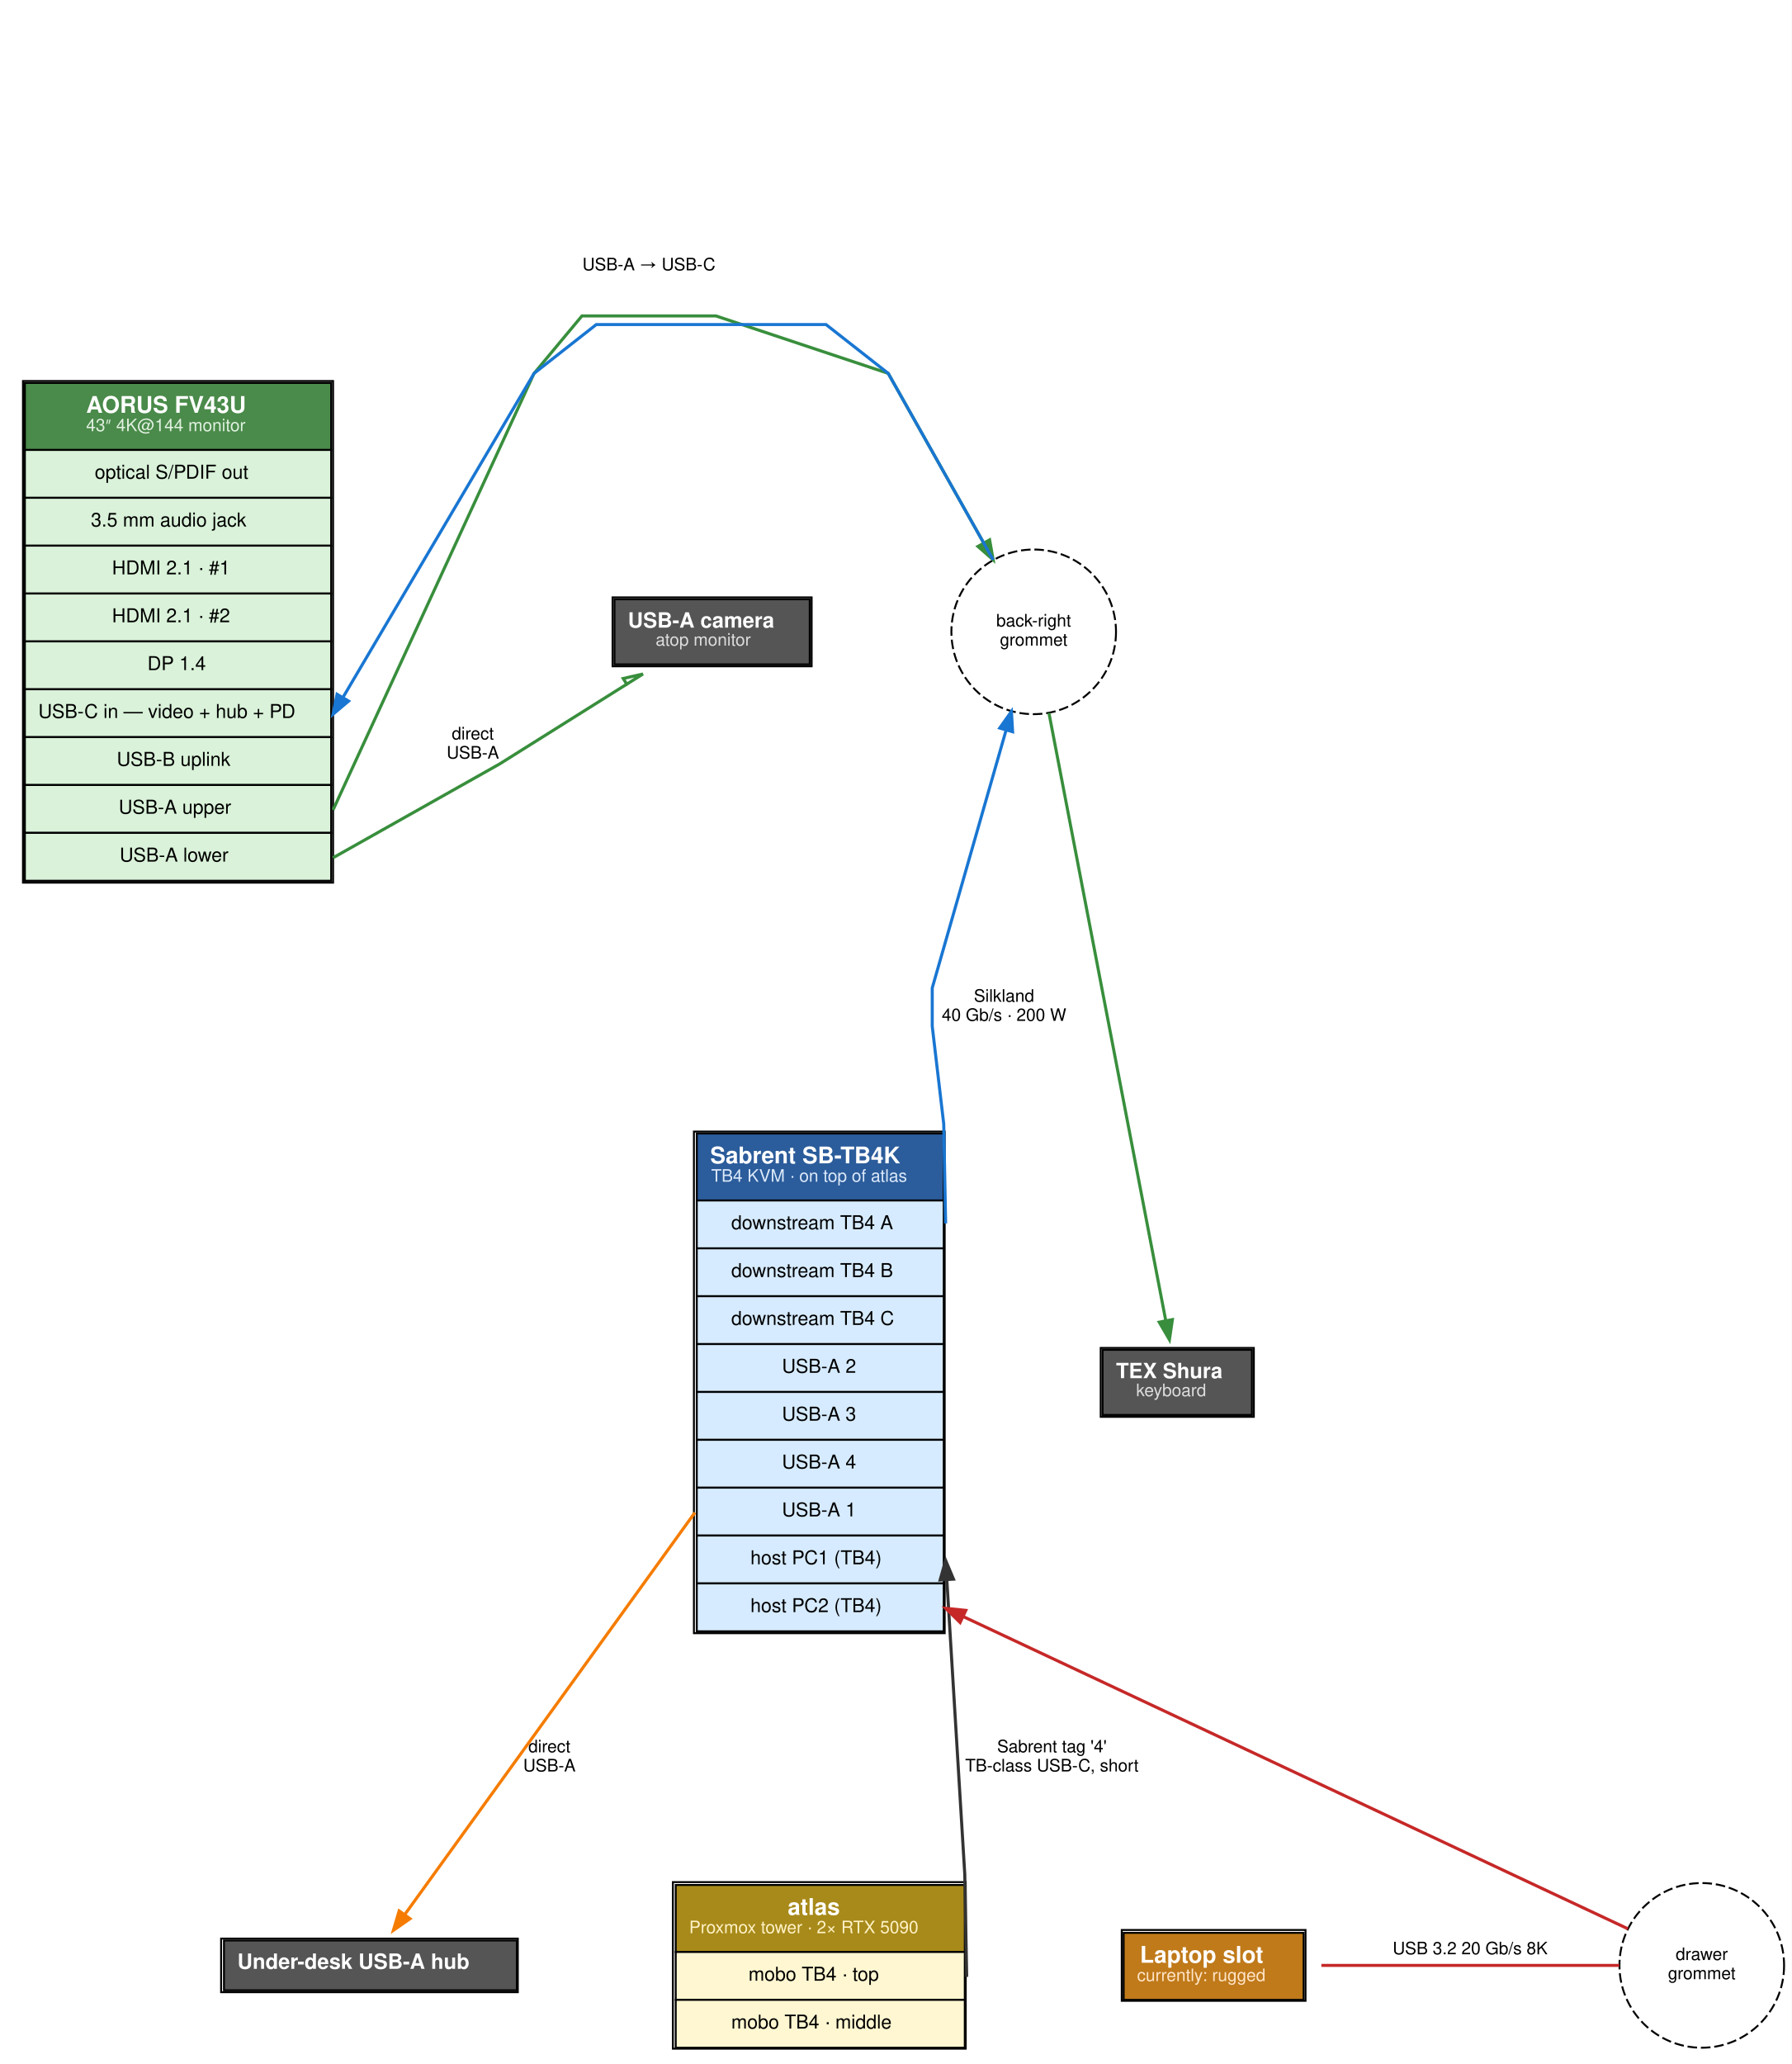
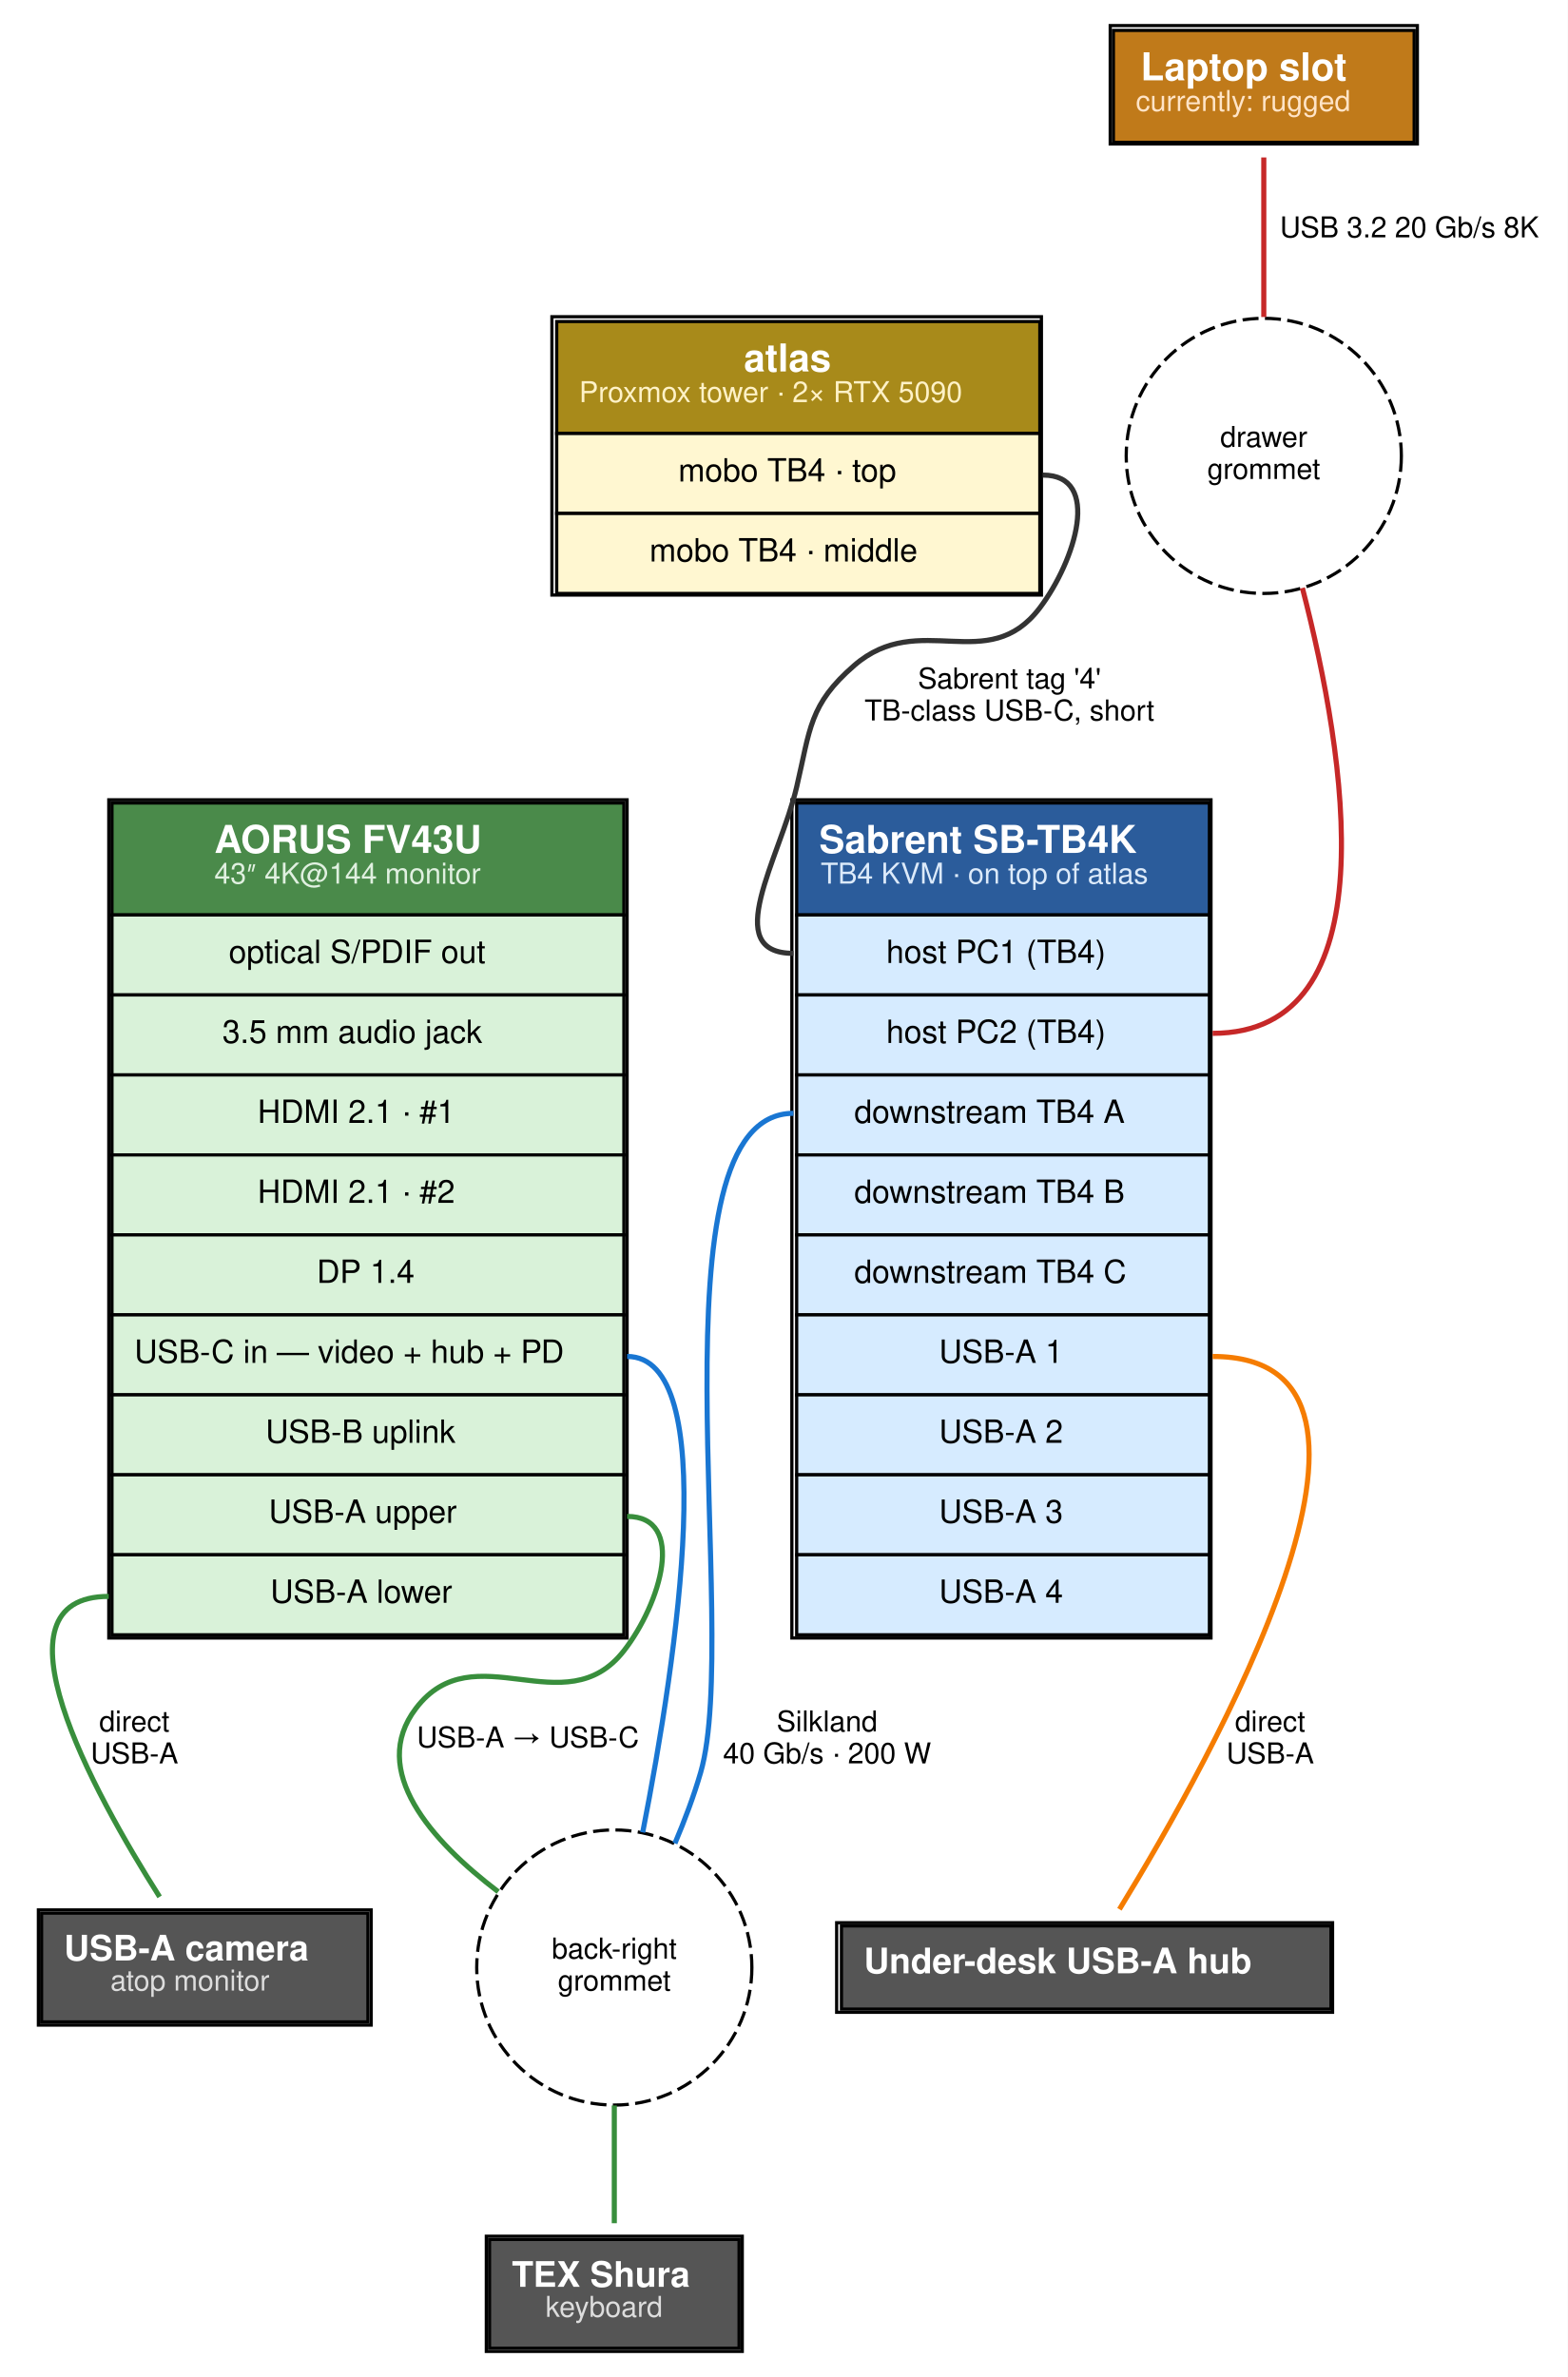
- <svg xmlns="http://www.w3.org/2000/svg" width="936pt" height="1078pt" viewBox="0.00 0.00 936.00 1078.00">
-   <g id="graph0" class="graph" transform="scale(1 1) rotate(0) translate(4 1074)">
-     <polygon fill="white" stroke="transparent" points="-4,4 -4,-1074 932,-1074 932,4 -4,4" />
+ <svg xmlns="http://www.w3.org/2000/svg" width="490pt" height="743pt" viewBox="0.00 0.00 490.00 743.00">
+   <g id="graph0" class="graph" transform="scale(1 1) rotate(0) translate(4 739)">
+     <polygon fill="white" stroke="transparent" points="-4,4 -4,-739 486,-739 486,4 -4,4" />
    <g id="node1" class="node">
-       <polygon fill="#4a8a4a" stroke="transparent" points="9,-839 9,-874 169,-874 169,-839 9,-839" />
-       <polygon fill="none" stroke="black" points="9,-839 9,-874 169,-874 169,-839 9,-839" />
-       <text text-anchor="start" x="41" y="-858.4" font-family="Helvetica,sans-Serif" font-weight="bold" font-size="12.00" fill="white">AORUS FV43U</text>
-       <text text-anchor="start" x="41" y="-848.8" font-family="Helvetica,sans-Serif" font-size="9.00" fill="#e0f0e0">43″ 4K@144 monitor</text>
-       <polygon fill="#d9f2d9" stroke="transparent" points="9,-814 9,-839 169,-839 169,-814 9,-814" />
-       <polygon fill="none" stroke="black" points="9,-814 9,-839 169,-839 169,-814 9,-814" />
-       <text text-anchor="start" x="45.5" y="-824" font-family="Helvetica,sans-Serif" font-size="10.00">optical S/PDIF out</text>
-       <polygon fill="#d9f2d9" stroke="transparent" points="9,-789 9,-814 169,-814 169,-789 9,-789" />
-       <polygon fill="none" stroke="black" points="9,-789 9,-814 169,-814 169,-789 9,-789" />
-       <text text-anchor="start" x="43.5" y="-799" font-family="Helvetica,sans-Serif" font-size="10.00">3.5 mm audio jack</text>
-       <polygon fill="#d9f2d9" stroke="transparent" points="9,-764 9,-789 169,-789 169,-764 9,-764" />
-       <polygon fill="none" stroke="black" points="9,-764 9,-789 169,-789 169,-764 9,-764" />
-       <text text-anchor="start" x="54.5" y="-774" font-family="Helvetica,sans-Serif" font-size="10.00">HDMI 2.1 · #1</text>
-       <polygon fill="#d9f2d9" stroke="transparent" points="9,-739 9,-764 169,-764 169,-739 9,-739" />
-       <polygon fill="none" stroke="black" points="9,-739 9,-764 169,-764 169,-739 9,-739" />
-       <text text-anchor="start" x="54.5" y="-749" font-family="Helvetica,sans-Serif" font-size="10.00">HDMI 2.1 · #2</text>
-       <polygon fill="#d9f2d9" stroke="transparent" points="9,-714 9,-739 169,-739 169,-714 9,-714" />
-       <polygon fill="none" stroke="black" points="9,-714 9,-739 169,-739 169,-714 9,-714" />
-       <text text-anchor="start" x="73" y="-724" font-family="Helvetica,sans-Serif" font-size="10.00">DP 1.4</text>
-       <polygon fill="#d9f2d9" stroke="transparent" points="9,-689 9,-714 169,-714 169,-689 9,-689" />
-       <polygon fill="none" stroke="black" points="9,-689 9,-714 169,-714 169,-689 9,-689" />
-       <text text-anchor="start" x="16" y="-699" font-family="Helvetica,sans-Serif" font-size="10.00">USB-C in — video + hub + PD</text>
-       <polygon fill="#d9f2d9" stroke="transparent" points="9,-664 9,-689 169,-689 169,-664 9,-664" />
-       <polygon fill="none" stroke="black" points="9,-664 9,-689 169,-689 169,-664 9,-664" />
-       <text text-anchor="start" x="57" y="-674" font-family="Helvetica,sans-Serif" font-size="10.00">USB-B uplink</text>
-       <polygon fill="#d9f2d9" stroke="transparent" points="9,-639 9,-664 169,-664 169,-639 9,-639" />
-       <polygon fill="none" stroke="black" points="9,-639 9,-664 169,-664 169,-639 9,-639" />
-       <text text-anchor="start" x="58" y="-649" font-family="Helvetica,sans-Serif" font-size="10.00">USB-A upper</text>
-       <polygon fill="#d9f2d9" stroke="transparent" points="9,-614 9,-639 169,-639 169,-614 9,-614" />
-       <polygon fill="none" stroke="black" points="9,-614 9,-639 169,-639 169,-614 9,-614" />
-       <text text-anchor="start" x="58.5" y="-624" font-family="Helvetica,sans-Serif" font-size="10.00">USB-A lower</text>
-       <polygon fill="none" stroke="black" points="8,-613 8,-875 170,-875 170,-613 8,-613" />
+       <polygon fill="#4a8a4a" stroke="transparent" points="31,-453 31,-488 191,-488 191,-453 31,-453" />
+       <polygon fill="none" stroke="black" points="31,-453 31,-488 191,-488 191,-453 31,-453" />
+       <text text-anchor="start" x="63" y="-472.4" font-family="Helvetica,sans-Serif" font-weight="bold" font-size="12.00" fill="white">AORUS FV43U</text>
+       <text text-anchor="start" x="63" y="-462.8" font-family="Helvetica,sans-Serif" font-size="9.00" fill="#e0f0e0">43″ 4K@144 monitor</text>
+       <polygon fill="#d9f2d9" stroke="transparent" points="31,-428 31,-453 191,-453 191,-428 31,-428" />
+       <polygon fill="none" stroke="black" points="31,-428 31,-453 191,-453 191,-428 31,-428" />
+       <text text-anchor="start" x="67.5" y="-438" font-family="Helvetica,sans-Serif" font-size="10.00">optical S/PDIF out</text>
+       <polygon fill="#d9f2d9" stroke="transparent" points="31,-403 31,-428 191,-428 191,-403 31,-403" />
+       <polygon fill="none" stroke="black" points="31,-403 31,-428 191,-428 191,-403 31,-403" />
+       <text text-anchor="start" x="65.5" y="-413" font-family="Helvetica,sans-Serif" font-size="10.00">3.5 mm audio jack</text>
+       <polygon fill="#d9f2d9" stroke="transparent" points="31,-378 31,-403 191,-403 191,-378 31,-378" />
+       <polygon fill="none" stroke="black" points="31,-378 31,-403 191,-403 191,-378 31,-378" />
+       <text text-anchor="start" x="76.5" y="-388" font-family="Helvetica,sans-Serif" font-size="10.00">HDMI 2.1 · #1</text>
+       <polygon fill="#d9f2d9" stroke="transparent" points="31,-353 31,-378 191,-378 191,-353 31,-353" />
+       <polygon fill="none" stroke="black" points="31,-353 31,-378 191,-378 191,-353 31,-353" />
+       <text text-anchor="start" x="76.5" y="-363" font-family="Helvetica,sans-Serif" font-size="10.00">HDMI 2.1 · #2</text>
+       <polygon fill="#d9f2d9" stroke="transparent" points="31,-328 31,-353 191,-353 191,-328 31,-328" />
+       <polygon fill="none" stroke="black" points="31,-328 31,-353 191,-353 191,-328 31,-328" />
+       <text text-anchor="start" x="95" y="-338" font-family="Helvetica,sans-Serif" font-size="10.00">DP 1.4</text>
+       <polygon fill="#d9f2d9" stroke="transparent" points="31,-303 31,-328 191,-328 191,-303 31,-303" />
+       <polygon fill="none" stroke="black" points="31,-303 31,-328 191,-328 191,-303 31,-303" />
+       <text text-anchor="start" x="38" y="-313" font-family="Helvetica,sans-Serif" font-size="10.00">USB-C in — video + hub + PD</text>
+       <polygon fill="#d9f2d9" stroke="transparent" points="31,-278 31,-303 191,-303 191,-278 31,-278" />
+       <polygon fill="none" stroke="black" points="31,-278 31,-303 191,-303 191,-278 31,-278" />
+       <text text-anchor="start" x="79" y="-288" font-family="Helvetica,sans-Serif" font-size="10.00">USB-B uplink</text>
+       <polygon fill="#d9f2d9" stroke="transparent" points="31,-253 31,-278 191,-278 191,-253 31,-253" />
+       <polygon fill="none" stroke="black" points="31,-253 31,-278 191,-278 191,-253 31,-253" />
+       <text text-anchor="start" x="80" y="-263" font-family="Helvetica,sans-Serif" font-size="10.00">USB-A upper</text>
+       <polygon fill="#d9f2d9" stroke="transparent" points="31,-228 31,-253 191,-253 191,-228 31,-228" />
+       <polygon fill="none" stroke="black" points="31,-228 31,-253 191,-253 191,-228 31,-228" />
+       <text text-anchor="start" x="80.5" y="-238" font-family="Helvetica,sans-Serif" font-size="10.00">USB-A lower</text>
+       <polygon fill="none" stroke="black" points="30,-227 30,-489 192,-489 192,-227 30,-227" />
    </g>
    <g id="node5" class="node">
-       <ellipse fill="none" stroke="black" stroke-dasharray="5,2" cx="536" cy="-744" rx="43" ry="43" />
-       <text text-anchor="middle" x="536" y="-746.8" font-family="Helvetica,sans-Serif" font-size="9.00">back-right</text>
-       <text text-anchor="middle" x="536" y="-736.8" font-family="Helvetica,sans-Serif" font-size="9.00">grommet</text>
+       <ellipse fill="none" stroke="black" stroke-dasharray="5,2" cx="188" cy="-124" rx="43" ry="43" />
+       <text text-anchor="middle" x="188" y="-126.8" font-family="Helvetica,sans-Serif" font-size="9.00">back-right</text>
+       <text text-anchor="middle" x="188" y="-116.8" font-family="Helvetica,sans-Serif" font-size="9.00">grommet</text>
    </g>
    <g id="edge7" class="edge">
-       <path fill="none" stroke="#388e3c" stroke-width="1.6" d="M170,-651C170,-651 275,-879 275,-879 275,-879 300,-909 300,-909 300,-909 370,-909 370,-909 370,-909 460,-879 460,-879 460,-879 487.72,-829.76 509.68,-790.76" />
-       <polygon fill="#388e3c" stroke="#388e3c" stroke-width="1.6" points="512.97,-792.04 514.83,-781.61 506.87,-788.6 512.97,-792.04" />
-       <text text-anchor="middle" x="335" y="-932.8" font-family="Helvetica,sans-Serif" font-size="9.00">USB-A → USB-C</text>
+       <path fill="none" stroke="#388e3c" stroke-width="1.6" d="M192,-265C210.67,-265 202.48,-237.73 191,-223 172.57,-199.36 144.15,-228.86 126,-205 111.21,-185.56 130.76,-163.65 151.72,-147.68" />
+       <text text-anchor="middle" x="161" y="-192.8" font-family="Helvetica,sans-Serif" font-size="9.00">USB-A → USB-C</text>
    </g>
    <g id="node7" class="node">
-       <polygon fill="#555555" stroke="transparent" points="317,-727 317,-761 419,-761 419,-727 317,-727" />
-       <polygon fill="none" stroke="black" points="317,-727 317,-761 419,-761 419,-727 317,-727" />
-       <text text-anchor="start" x="324" y="-746.2" font-family="Helvetica,sans-Serif" font-weight="bold" font-size="11.00" fill="white">USB-A camera</text>
-       <text text-anchor="start" x="338.5" y="-736.8" font-family="Helvetica,sans-Serif" font-size="9.00" fill="#dddddd">atop monitor</text>
-       <polygon fill="none" stroke="black" points="316,-726 316,-762 420,-762 420,-726 316,-726" />
+       <polygon fill="#555555" stroke="transparent" points="9,-107 9,-141 111,-141 111,-107 9,-107" />
+       <polygon fill="none" stroke="black" points="9,-107 9,-141 111,-141 111,-107 9,-107" />
+       <text text-anchor="start" x="16" y="-126.2" font-family="Helvetica,sans-Serif" font-weight="bold" font-size="11.00" fill="white">USB-A camera</text>
+       <text text-anchor="start" x="30.5" y="-116.8" font-family="Helvetica,sans-Serif" font-size="9.00" fill="#dddddd">atop monitor</text>
+       <polygon fill="none" stroke="black" points="8,-106 8,-142 112,-142 112,-106 8,-106" />
    </g>
    <g id="edge9" class="edge">
-       <path fill="none" stroke="#388e3c" stroke-width="1.6" d="M170,-626C170,-626 257,-675 257,-675 257,-675 292.68,-697.38 323.39,-716.65" />
-       <polygon fill="none" stroke="#388e3c" stroke-width="1.6" points="323.42,-716.66 321.56,-719.63 331.89,-721.98 323.42,-716.66" />
-       <text text-anchor="middle" x="243" y="-687.8" font-family="Helvetica,sans-Serif" font-size="9.00">direct</text>
-       <text text-anchor="middle" x="243" y="-677.8" font-family="Helvetica,sans-Serif" font-size="9.00">USB-A</text>
+       <path fill="none" stroke="#388e3c" stroke-width="1.6" d="M30,-240C-8.38,-240 24.85,-179.29 45.89,-146.09" />
+       <text text-anchor="middle" x="38" y="-197.8" font-family="Helvetica,sans-Serif" font-size="9.00">direct</text>
+       <text text-anchor="middle" x="38" y="-187.8" font-family="Helvetica,sans-Serif" font-size="9.00">USB-A</text>
    </g>
    <g id="node2" class="node">
-       <polygon fill="#2b5c9b" stroke="transparent" points="360,-447 360,-482 489,-482 489,-447 360,-447" />
-       <polygon fill="none" stroke="black" points="360,-447 360,-482 489,-482 489,-447 360,-447" />
-       <text text-anchor="start" x="367" y="-466.4" font-family="Helvetica,sans-Serif" font-weight="bold" font-size="12.00" fill="white">Sabrent SB-TB4K</text>
-       <text text-anchor="start" x="367.5" y="-456.8" font-family="Helvetica,sans-Serif" font-size="9.00" fill="#dceafa">TB4 KVM · on top of atlas</text>
-       <polygon fill="#d6ebff" stroke="transparent" points="360,-422 360,-447 489,-447 489,-422 360,-422" />
-       <polygon fill="none" stroke="black" points="360,-422 360,-447 489,-447 489,-422 360,-422" />
-       <text text-anchor="start" x="378" y="-432" font-family="Helvetica,sans-Serif" font-size="10.00">downstream TB4 A</text>
-       <polygon fill="#d6ebff" stroke="transparent" points="360,-397 360,-422 489,-422 489,-397 360,-397" />
-       <polygon fill="none" stroke="black" points="360,-397 360,-422 489,-422 489,-397 360,-397" />
-       <text text-anchor="start" x="378" y="-407" font-family="Helvetica,sans-Serif" font-size="10.00">downstream TB4 B</text>
-       <polygon fill="#d6ebff" stroke="transparent" points="360,-372 360,-397 489,-397 489,-372 360,-372" />
-       <polygon fill="none" stroke="black" points="360,-372 360,-397 489,-397 489,-372 360,-372" />
-       <text text-anchor="start" x="378" y="-382" font-family="Helvetica,sans-Serif" font-size="10.00">downstream TB4 C</text>
-       <polygon fill="#d6ebff" stroke="transparent" points="360,-347 360,-372 489,-372 489,-347 360,-347" />
-       <polygon fill="none" stroke="black" points="360,-347 360,-372 489,-372 489,-347 360,-347" />
-       <text text-anchor="start" x="404.5" y="-357" font-family="Helvetica,sans-Serif" font-size="10.00">USB-A 2</text>
-       <polygon fill="#d6ebff" stroke="transparent" points="360,-322 360,-347 489,-347 489,-322 360,-322" />
-       <polygon fill="none" stroke="black" points="360,-322 360,-347 489,-347 489,-322 360,-322" />
-       <text text-anchor="start" x="404.5" y="-332" font-family="Helvetica,sans-Serif" font-size="10.00">USB-A 3</text>
-       <polygon fill="#d6ebff" stroke="transparent" points="360,-297 360,-322 489,-322 489,-297 360,-297" />
-       <polygon fill="none" stroke="black" points="360,-297 360,-322 489,-322 489,-297 360,-297" />
-       <text text-anchor="start" x="404.5" y="-307" font-family="Helvetica,sans-Serif" font-size="10.00">USB-A 4</text>
-       <polygon fill="#d6ebff" stroke="transparent" points="360,-272 360,-297 489,-297 489,-272 360,-272" />
-       <polygon fill="none" stroke="black" points="360,-272 360,-297 489,-297 489,-272 360,-272" />
-       <text text-anchor="start" x="404.5" y="-282" font-family="Helvetica,sans-Serif" font-size="10.00">USB-A 1</text>
-       <polygon fill="#d6ebff" stroke="transparent" points="360,-247 360,-272 489,-272 489,-247 360,-247" />
-       <polygon fill="none" stroke="black" points="360,-247 360,-272 489,-272 489,-247 360,-247" />
-       <text text-anchor="start" x="388" y="-257" font-family="Helvetica,sans-Serif" font-size="10.00">host PC1 (TB4)</text>
-       <polygon fill="#d6ebff" stroke="transparent" points="360,-222 360,-247 489,-247 489,-222 360,-222" />
-       <polygon fill="none" stroke="black" points="360,-222 360,-247 489,-247 489,-222 360,-222" />
-       <text text-anchor="start" x="388" y="-232" font-family="Helvetica,sans-Serif" font-size="10.00">host PC2 (TB4)</text>
-       <polygon fill="none" stroke="black" points="358.5,-221 358.5,-483 489.5,-483 489.5,-221 358.5,-221" />
+       <polygon fill="#2b5c9b" stroke="transparent" points="245,-453 245,-488 374,-488 374,-453 245,-453" />
+       <polygon fill="none" stroke="black" points="245,-453 245,-488 374,-488 374,-453 245,-453" />
+       <text text-anchor="start" x="252" y="-472.4" font-family="Helvetica,sans-Serif" font-weight="bold" font-size="12.00" fill="white">Sabrent SB-TB4K</text>
+       <text text-anchor="start" x="252.5" y="-462.8" font-family="Helvetica,sans-Serif" font-size="9.00" fill="#dceafa">TB4 KVM · on top of atlas</text>
+       <polygon fill="#d6ebff" stroke="transparent" points="245,-428 245,-453 374,-453 374,-428 245,-428" />
+       <polygon fill="none" stroke="black" points="245,-428 245,-453 374,-453 374,-428 245,-428" />
+       <text text-anchor="start" x="273" y="-438" font-family="Helvetica,sans-Serif" font-size="10.00">host PC1 (TB4)</text>
+       <polygon fill="#d6ebff" stroke="transparent" points="245,-403 245,-428 374,-428 374,-403 245,-403" />
+       <polygon fill="none" stroke="black" points="245,-403 245,-428 374,-428 374,-403 245,-403" />
+       <text text-anchor="start" x="273" y="-413" font-family="Helvetica,sans-Serif" font-size="10.00">host PC2 (TB4)</text>
+       <polygon fill="#d6ebff" stroke="transparent" points="245,-378 245,-403 374,-403 374,-378 245,-378" />
+       <polygon fill="none" stroke="black" points="245,-378 245,-403 374,-403 374,-378 245,-378" />
+       <text text-anchor="start" x="263" y="-388" font-family="Helvetica,sans-Serif" font-size="10.00">downstream TB4 A</text>
+       <polygon fill="#d6ebff" stroke="transparent" points="245,-353 245,-378 374,-378 374,-353 245,-353" />
+       <polygon fill="none" stroke="black" points="245,-353 245,-378 374,-378 374,-353 245,-353" />
+       <text text-anchor="start" x="263" y="-363" font-family="Helvetica,sans-Serif" font-size="10.00">downstream TB4 B</text>
+       <polygon fill="#d6ebff" stroke="transparent" points="245,-328 245,-353 374,-353 374,-328 245,-328" />
+       <polygon fill="none" stroke="black" points="245,-328 245,-353 374,-353 374,-328 245,-328" />
+       <text text-anchor="start" x="263" y="-338" font-family="Helvetica,sans-Serif" font-size="10.00">downstream TB4 C</text>
+       <polygon fill="#d6ebff" stroke="transparent" points="245,-303 245,-328 374,-328 374,-303 245,-303" />
+       <polygon fill="none" stroke="black" points="245,-303 245,-328 374,-328 374,-303 245,-303" />
+       <text text-anchor="start" x="289.5" y="-313" font-family="Helvetica,sans-Serif" font-size="10.00">USB-A 1</text>
+       <polygon fill="#d6ebff" stroke="transparent" points="245,-278 245,-303 374,-303 374,-278 245,-278" />
+       <polygon fill="none" stroke="black" points="245,-278 245,-303 374,-303 374,-278 245,-278" />
+       <text text-anchor="start" x="289.5" y="-288" font-family="Helvetica,sans-Serif" font-size="10.00">USB-A 2</text>
+       <polygon fill="#d6ebff" stroke="transparent" points="245,-253 245,-278 374,-278 374,-253 245,-253" />
+       <polygon fill="none" stroke="black" points="245,-253 245,-278 374,-278 374,-253 245,-253" />
+       <text text-anchor="start" x="289.5" y="-263" font-family="Helvetica,sans-Serif" font-size="10.00">USB-A 3</text>
+       <polygon fill="#d6ebff" stroke="transparent" points="245,-228 245,-253 374,-253 374,-228 245,-228" />
+       <polygon fill="none" stroke="black" points="245,-228 245,-253 374,-253 374,-228 245,-228" />
+       <text text-anchor="start" x="289.5" y="-238" font-family="Helvetica,sans-Serif" font-size="10.00">USB-A 4</text>
+       <polygon fill="none" stroke="black" points="243.5,-227 243.5,-489 374.5,-489 374.5,-227 243.5,-227" />
    </g>
    <g id="edge4" class="edge">
-       <path fill="none" stroke="#1976d2" stroke-width="1.6" d="M490,-435C490,-435 489,-487 489,-487 489,-487 483,-538 483,-538 483,-538 483,-558 483,-558 483,-558 505.84,-637.71 521.53,-692.49" />
-       <polygon fill="#1976d2" stroke="#1976d2" stroke-width="1.6" points="518.25,-693.75 524.37,-702.4 524.98,-691.82 518.25,-693.75" />
-       <text text-anchor="middle" x="520.5" y="-550.8" font-family="Helvetica,sans-Serif" font-size="9.00">Silkland</text>
-       <text text-anchor="middle" x="520.5" y="-540.8" font-family="Helvetica,sans-Serif" font-size="9.00">40 Gb/s · 200 W</text>
+       <path fill="none" stroke="#1976d2" stroke-width="1.6" d="M244,-391C197.77,-391 227.84,-229.41 215,-185 212.88,-177.65 210.01,-170.03 206.95,-162.8" />
+       <text text-anchor="middle" x="254.5" y="-197.8" font-family="Helvetica,sans-Serif" font-size="9.00">Silkland</text>
+       <text text-anchor="middle" x="254.5" y="-187.8" font-family="Helvetica,sans-Serif" font-size="9.00">40 Gb/s · 200 W</text>
    </g>
    <g id="node9" class="node">
-       <polygon fill="#555555" stroke="transparent" points="113,-34.5 113,-60.5 266,-60.5 266,-34.5 113,-34.5" />
-       <polygon fill="none" stroke="black" points="113,-34.5 113,-60.5 266,-60.5 266,-34.5 113,-34.5" />
-       <text text-anchor="start" x="120" y="-45.7" font-family="Helvetica,sans-Serif" font-weight="bold" font-size="11.00" fill="white">Under-desk USB-A hub</text>
-       <polygon fill="none" stroke="black" points="111.5,-33.5 111.5,-61.5 266.5,-61.5 266.5,-33.5 111.5,-33.5" />
+       <polygon fill="#555555" stroke="transparent" points="259,-111 259,-137 412,-137 412,-111 259,-111" />
+       <polygon fill="none" stroke="black" points="259,-111 259,-137 412,-137 412,-111 259,-111" />
+       <text text-anchor="start" x="266" y="-122.2" font-family="Helvetica,sans-Serif" font-weight="bold" font-size="11.00" fill="white">Under-desk USB-A hub</text>
+       <polygon fill="none" stroke="black" points="257.5,-110 257.5,-138 412.5,-138 412.5,-110 257.5,-110" />
    </g>
    <g id="edge6" class="edge">
-       <path fill="none" stroke="#f57c00" stroke-width="1.6" d="M359,-284C359,-284 251.59,-135.2 207.52,-74.16" />
-       <polygon fill="#f57c00" stroke="#f57c00" stroke-width="1.6" points="210.19,-71.88 201.5,-65.82 204.52,-75.97 210.19,-71.88" />
-       <text text-anchor="middle" x="283" y="-158.8" font-family="Helvetica,sans-Serif" font-size="9.00">direct</text>
-       <text text-anchor="middle" x="283" y="-148.8" font-family="Helvetica,sans-Serif" font-size="9.00">USB-A</text>
+       <path fill="none" stroke="#f57c00" stroke-width="1.6" d="M375,-315C445.28,-315 374.55,-188.97 345.88,-142.2" />
+       <text text-anchor="middle" x="393" y="-197.8" font-family="Helvetica,sans-Serif" font-size="9.00">direct</text>
+       <text text-anchor="middle" x="393" y="-187.8" font-family="Helvetica,sans-Serif" font-size="9.00">USB-A</text>
    </g>
    <g id="node3" class="node">
-       <polygon fill="#a88a1a" stroke="transparent" points="349,-54.5 349,-89.5 500,-89.5 500,-54.5 349,-54.5" />
-       <polygon fill="none" stroke="black" points="349,-54.5 349,-89.5 500,-89.5 500,-54.5 349,-54.5" />
-       <text text-anchor="start" x="407.5" y="-73.9" font-family="Helvetica,sans-Serif" font-weight="bold" font-size="12.00" fill="white">atlas</text>
-       <text text-anchor="start" x="356" y="-64.3" font-family="Helvetica,sans-Serif" font-size="9.00" fill="#fff2c7">Proxmox tower · 2× RTX 5090</text>
-       <polygon fill="#fff7d1" stroke="transparent" points="349,-29.5 349,-54.5 500,-54.5 500,-29.5 349,-29.5" />
-       <polygon fill="none" stroke="black" points="349,-29.5 349,-54.5 500,-54.5 500,-29.5 349,-29.5" />
-       <text text-anchor="start" x="387" y="-39.5" font-family="Helvetica,sans-Serif" font-size="10.00">mobo TB4 · top</text>
-       <polygon fill="#fff7d1" stroke="transparent" points="349,-4.5 349,-29.5 500,-29.5 500,-4.5 349,-4.5" />
-       <polygon fill="none" stroke="black" points="349,-4.5 349,-29.5 500,-29.5 500,-4.5 349,-4.5" />
-       <text text-anchor="start" x="378" y="-14.5" font-family="Helvetica,sans-Serif" font-size="10.00">mobo TB4 · middle</text>
-       <polygon fill="none" stroke="black" points="347.5,-4 347.5,-91 500.5,-91 500.5,-4 347.5,-4" />
+       <polygon fill="#a88a1a" stroke="transparent" points="170,-603.5 170,-638.5 321,-638.5 321,-603.5 170,-603.5" />
+       <polygon fill="none" stroke="black" points="170,-603.5 170,-638.5 321,-638.5 321,-603.5 170,-603.5" />
+       <text text-anchor="start" x="228.5" y="-622.9" font-family="Helvetica,sans-Serif" font-weight="bold" font-size="12.00" fill="white">atlas</text>
+       <text text-anchor="start" x="177" y="-613.3" font-family="Helvetica,sans-Serif" font-size="9.00" fill="#fff2c7">Proxmox tower · 2× RTX 5090</text>
+       <polygon fill="#fff7d1" stroke="transparent" points="170,-578.5 170,-603.5 321,-603.5 321,-578.5 170,-578.5" />
+       <polygon fill="none" stroke="black" points="170,-578.5 170,-603.5 321,-603.5 321,-578.5 170,-578.5" />
+       <text text-anchor="start" x="208" y="-588.5" font-family="Helvetica,sans-Serif" font-size="10.00">mobo TB4 · top</text>
+       <polygon fill="#fff7d1" stroke="transparent" points="170,-553.5 170,-578.5 321,-578.5 321,-553.5 170,-553.5" />
+       <polygon fill="none" stroke="black" points="170,-553.5 170,-578.5 321,-578.5 321,-553.5 170,-553.5" />
+       <text text-anchor="start" x="199" y="-563.5" font-family="Helvetica,sans-Serif" font-size="10.00">mobo TB4 · middle</text>
+       <polygon fill="none" stroke="black" points="168.5,-553 168.5,-640 321.5,-640 321.5,-553 168.5,-553" />
    </g>
    <g id="edge1" class="edge">
-       <path fill="none" stroke="#333333" stroke-width="1.6" d="M501,-41.5C501,-41.5 500,-95 500,-95 500,-95 492.81,-212.84 490.63,-248.74" />
-       <polygon fill="#333333" stroke="#333333" stroke-width="1.6" points="487.12,-248.81 490,-259 494.1,-249.23 487.12,-248.81" />
-       <text text-anchor="middle" x="545.5" y="-158.8" font-family="Helvetica,sans-Serif" font-size="9.00">Sabrent tag '4'</text>
-       <text text-anchor="middle" x="545.5" y="-148.8" font-family="Helvetica,sans-Serif" font-size="9.00">TB-class USB-C, short</text>
+       <path fill="none" stroke="#333333" stroke-width="1.6" d="M322,-590.5C340.45,-590.5 332.12,-563.72 321,-549 304.73,-527.46 283.39,-548.69 263,-531 248.88,-518.75 249.27,-511.19 245,-493 239.71,-470.5 220.88,-441 244,-441" />
+       <text text-anchor="middle" x="311.5" y="-523.8" font-family="Helvetica,sans-Serif" font-size="9.00">Sabrent tag '4'</text>
+       <text text-anchor="middle" x="311.5" y="-513.8" font-family="Helvetica,sans-Serif" font-size="9.00">TB-class USB-C, short</text>
    </g>
    <g id="node4" class="node">
-       <polygon fill="#c07a1a" stroke="transparent" points="583,-29.5 583,-64.5 677,-64.5 677,-29.5 583,-29.5" />
-       <polygon fill="none" stroke="black" points="583,-29.5 583,-64.5 677,-64.5 677,-29.5 583,-29.5" />
-       <text text-anchor="start" x="591.5" y="-48.9" font-family="Helvetica,sans-Serif" font-weight="bold" font-size="12.00" fill="white">Laptop slot</text>
-       <text text-anchor="start" x="590" y="-39.3" font-family="Helvetica,sans-Serif" font-size="9.00" fill="#ffe4c7">currently: rugged</text>
-       <polygon fill="none" stroke="black" points="582,-29 582,-66 678,-66 678,-29 582,-29" />
+       <polygon fill="#c07a1a" stroke="transparent" points="344,-694.5 344,-729.5 438,-729.5 438,-694.5 344,-694.5" />
+       <polygon fill="none" stroke="black" points="344,-694.5 344,-729.5 438,-729.5 438,-694.5 344,-694.5" />
+       <text text-anchor="start" x="352.5" y="-713.9" font-family="Helvetica,sans-Serif" font-weight="bold" font-size="12.00" fill="white">Laptop slot</text>
+       <text text-anchor="start" x="351" y="-704.3" font-family="Helvetica,sans-Serif" font-size="9.00" fill="#ffe4c7">currently: rugged</text>
+       <polygon fill="none" stroke="black" points="343,-694 343,-731 439,-731 439,-694 343,-694" />
    </g>
    <g id="node6" class="node">
-       <ellipse fill="none" stroke="black" stroke-dasharray="5,2" cx="885" cy="-47.5" rx="43" ry="43" />
-       <text text-anchor="middle" x="885" y="-50.3" font-family="Helvetica,sans-Serif" font-size="9.00">drawer</text>
-       <text text-anchor="middle" x="885" y="-40.3" font-family="Helvetica,sans-Serif" font-size="9.00">grommet</text>
+       <ellipse fill="none" stroke="black" stroke-dasharray="5,2" cx="391" cy="-596.5" rx="43" ry="43" />
+       <text text-anchor="middle" x="391" y="-599.3" font-family="Helvetica,sans-Serif" font-size="9.00">drawer</text>
+       <text text-anchor="middle" x="391" y="-589.3" font-family="Helvetica,sans-Serif" font-size="9.00">grommet</text>
    </g>
    <g id="edge2" class="edge">
-       <path fill="none" stroke="#c62828" stroke-width="1.6" d="M686.28,-47.5C733.21,-47.5 799.1,-47.5 841.92,-47.5" />
-       <text text-anchor="middle" x="764" y="-53.3" font-family="Helvetica,sans-Serif" font-size="9.00">USB 3.2 20 Gb/s 8K</text>
+       <path fill="none" stroke="#c62828" stroke-width="1.6" d="M391,-689.79C391,-675.71 391,-656.88 391,-639.91" />
+       <text text-anchor="middle" x="436.5" y="-664.8" font-family="Helvetica,sans-Serif" font-size="9.00">USB 3.2 20 Gb/s 8K</text>
    </g>
    <g id="edge5" class="edge">
-       <path fill="none" stroke="#1976d2" stroke-width="1.6" d="M514.83,-781.61C492.34,-821.55 460,-879 460,-879 460,-879 427.5,-904.5 427.5,-904.5 427.5,-904.5 307.5,-904.5 307.5,-904.5 307.5,-904.5 275,-879 275,-879 275,-879 196.75,-746.34 175.35,-710.07" />
-       <polygon fill="#1976d2" stroke="#1976d2" stroke-width="1.6" points="178.1,-707.83 170,-701 172.07,-711.39 178.1,-707.83" />
+       <path fill="none" stroke="#1976d2" stroke-width="1.6" d="M196.88,-166.23C207.81,-222.11 221.53,-315 192,-315" />
    </g>
    <g id="node8" class="node">
-       <polygon fill="#555555" stroke="transparent" points="572,-335 572,-369 650,-369 650,-335 572,-335" />
-       <polygon fill="none" stroke="black" points="572,-335 572,-369 650,-369 650,-335 572,-335" />
-       <text text-anchor="start" x="579" y="-354.2" font-family="Helvetica,sans-Serif" font-weight="bold" font-size="11.00" fill="white">TEX Shura</text>
-       <text text-anchor="start" x="589.5" y="-344.8" font-family="Helvetica,sans-Serif" font-size="9.00" fill="#dddddd">keyboard</text>
-       <polygon fill="none" stroke="black" points="571,-334 571,-370 651,-370 651,-334 571,-334" />
+       <polygon fill="#555555" stroke="transparent" points="149,-5 149,-39 227,-39 227,-5 149,-5" />
+       <polygon fill="none" stroke="black" points="149,-5 149,-39 227,-39 227,-5 149,-5" />
+       <text text-anchor="start" x="156" y="-24.2" font-family="Helvetica,sans-Serif" font-weight="bold" font-size="11.00" fill="white">TEX Shura</text>
+       <text text-anchor="start" x="166.5" y="-14.8" font-family="Helvetica,sans-Serif" font-size="9.00" fill="#dddddd">keyboard</text>
+       <polygon fill="none" stroke="black" points="148,-4 148,-40 228,-40 228,-4 148,-4" />
    </g>
    <g id="edge8" class="edge">
-       <path fill="none" stroke="#388e3c" stroke-width="1.6" d="M543.96,-701.63C559.05,-623.13 591.55,-454.16 604.99,-384.26" />
-       <polygon fill="#388e3c" stroke="#388e3c" stroke-width="1.6" points="608.45,-384.78 606.9,-374.3 601.58,-383.46 608.45,-384.78" />
+       <path fill="none" stroke="#388e3c" stroke-width="1.6" d="M188,-80.88C188,-68.18 188,-54.78 188,-44.07" />
    </g>
    <g id="edge3" class="edge">
-       <path fill="none" stroke="#c62828" stroke-width="1.6" d="M846.41,-66.62C758.27,-108.01 546.21,-207.6 499.29,-229.64" />
-       <polygon fill="#c62828" stroke="#c62828" stroke-width="1.6" points="497.56,-226.58 490,-234 500.54,-232.92 497.56,-226.58" />
+       <path fill="none" stroke="#c62828" stroke-width="1.6" d="M403.07,-555.22C416.75,-502.29 430.53,-416 375,-416" />
    </g>
  </g>
</svg>
